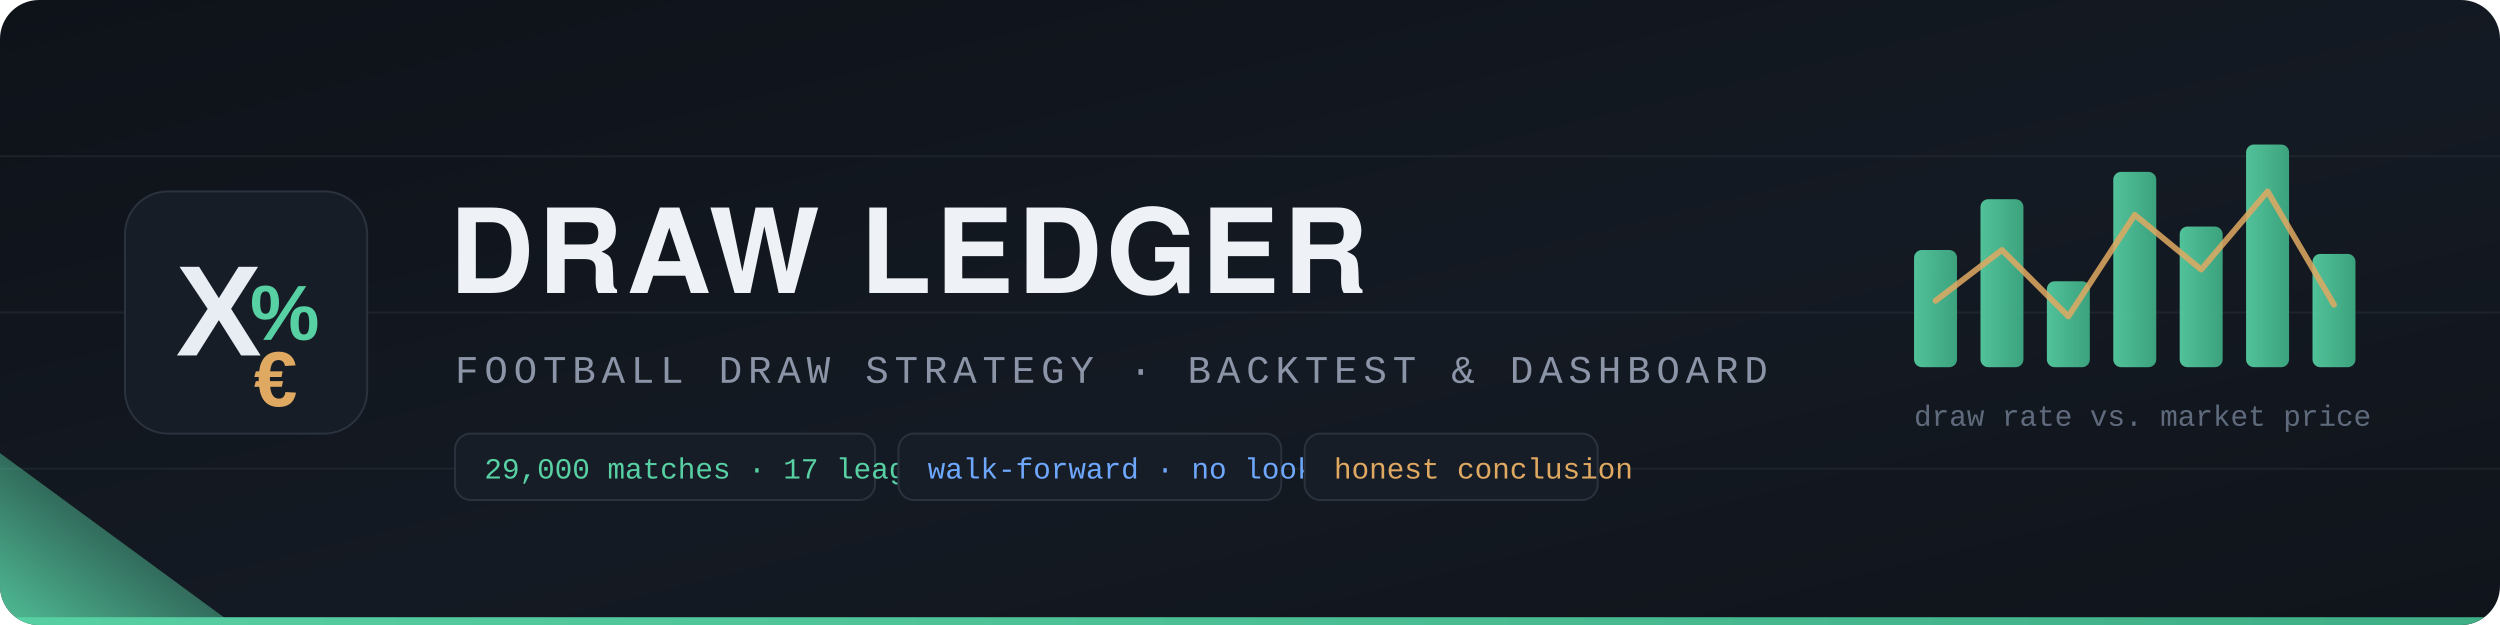
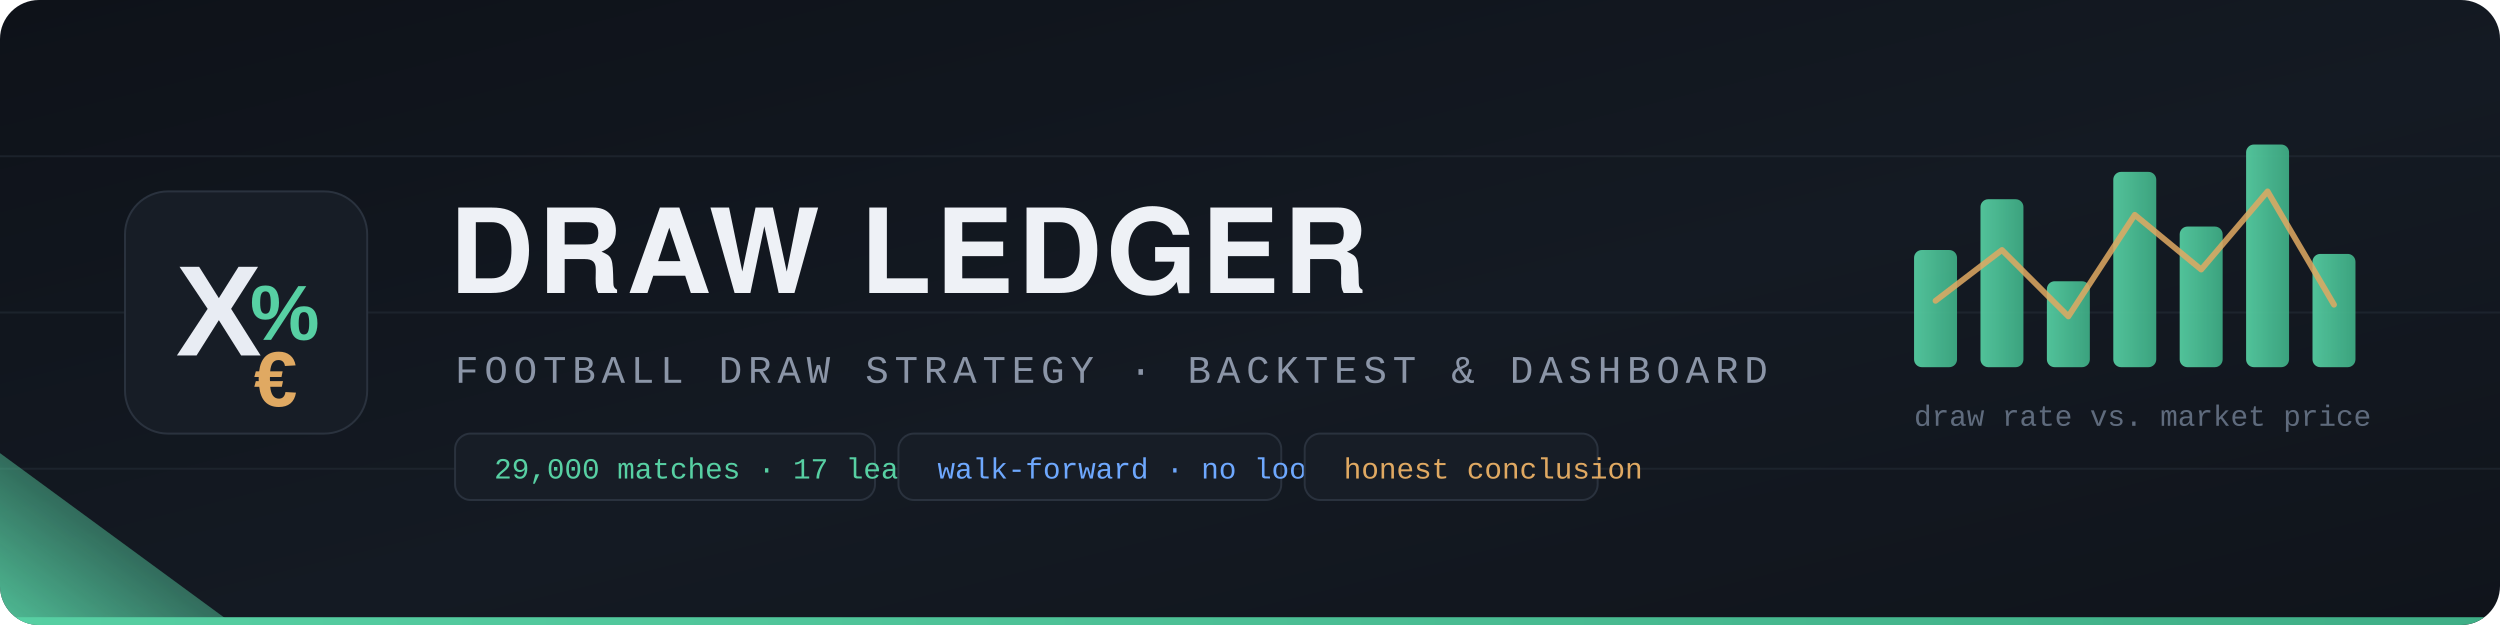
<svg xmlns="http://www.w3.org/2000/svg" viewBox="0 0 1280 320" width="1280" height="320" role="img" aria-label="Draw Ledger — Football Draw Strategy Backtest &amp; Dashboard">
  <defs>
    <linearGradient id="bg" x1="0" y1="0" x2="1" y2="1">
      <stop offset="0" stop-color="#0e1219" />
      <stop offset="0.55" stop-color="#141a23" />
      <stop offset="1" stop-color="#10141b" />
    </linearGradient>
    <linearGradient id="green" x1="0" y1="0" x2="1" y2="0">
      <stop offset="0" stop-color="#57d0a3" />
      <stop offset="1" stop-color="#3fae86" />
    </linearGradient>
    <linearGradient id="corner" x1="0" y1="1" x2="1" y2="0">
      <stop offset="0" stop-color="#57d0a3" />
      <stop offset="1" stop-color="#57d0a3" stop-opacity="0" />
    </linearGradient>
    <clipPath id="round">
      <rect width="1280" height="320" rx="20" />
    </clipPath>
  </defs>
  <g clip-path="url(#round)">
    <rect width="1280" height="320" fill="url(#bg)" />
    <g stroke="#232b36" stroke-width="1" opacity="0.6">
      <line x1="0" y1="80" x2="1280" y2="80" />
      <line x1="0" y1="160" x2="1280" y2="160" />
      <line x1="0" y1="240" x2="1280" y2="240" />
    </g>
    <path d="M0 320 L0 232 L120 320 Z" fill="url(#corner)" opacity="0.9" />
    <g transform="translate(70,104)">
      <rect x="-6" y="-6" width="124" height="124" rx="22" fill="#171d26" stroke="#2a323e" />
      <text x="20" y="78" font-family="'Arial Black',Arial,sans-serif" font-weight="900" font-size="66" fill="#e8ecf3">X</text>
      <text x="58" y="70" font-family="Arial,sans-serif" font-weight="800" font-size="40" fill="#57d0a3">%</text>
      <text x="60" y="104" font-family="Arial,sans-serif" font-weight="800" font-size="40" fill="#e0a962">€</text>
    </g>
    <g transform="translate(230,0)">
      <text x="0" y="150" font-family="'Segoe UI',Helvetica,Arial,sans-serif" font-weight="800" font-size="60" letter-spacing="2" fill="#eef1f6">DRAW LEDGER</text>
      <text x="3" y="196" font-family="'Consolas','Courier New',monospace" font-size="20" letter-spacing="3" fill="#8b95a7">FOOTBALL DRAW STRATEGY · BACKTEST &amp; DASHBOARD</text>
      <g font-family="'Consolas','Courier New',monospace" font-size="15">
        <rect x="3" y="222" width="215" height="34" rx="8" fill="#171d26" stroke="#2a323e" />
-         <text x="18" y="245" fill="#57d0a3">29,000 matches · 17 leagues</text>
+         <text x="23" y="245" fill="#57d0a3">29,000 matches · 17 leagues</text>
        <rect x="230" y="222" width="196" height="34" rx="8" fill="#171d26" stroke="#2a323e" />
-         <text x="245" y="245" fill="#6ea8fe">walk-forward · no look-ahead</text>
+         <text x="250" y="245" fill="#6ea8fe">walk-forward · no look-ahead</text>
        <rect x="438" y="222" width="150" height="34" rx="8" fill="#171d26" stroke="#2a323e" />
-         <text x="453" y="245" fill="#e0a962">honest conclusion</text>
+         <text x="458" y="245" fill="#e0a962">honest conclusion</text>
      </g>
    </g>
    <g transform="translate(980,58)">
      <g fill="url(#green)" opacity="0.92">
        <rect x="0" y="70" width="22" height="60" rx="4" />
        <rect x="34" y="44" width="22" height="86" rx="4" />
        <rect x="68" y="86" width="22" height="44" rx="4" />
        <rect x="102" y="30" width="22" height="100" rx="4" />
        <rect x="136" y="58" width="22" height="72" rx="4" />
        <rect x="170" y="16" width="22" height="114" rx="4" />
        <rect x="204" y="72" width="22" height="58" rx="4" />
      </g>
      <polyline points="11,96 45,70 79,104 113,52 147,80 181,40 215,98" fill="none" stroke="#e0a962" stroke-width="3" stroke-linejoin="round" stroke-linecap="round" opacity="0.85" />
      <text x="0" y="160" font-family="'Consolas','Courier New',monospace" font-size="15" fill="#5f6b7d">draw rate vs. market price</text>
    </g>
    <rect x="0" y="316" width="1280" height="4" fill="url(#green)" />
  </g>
</svg>
